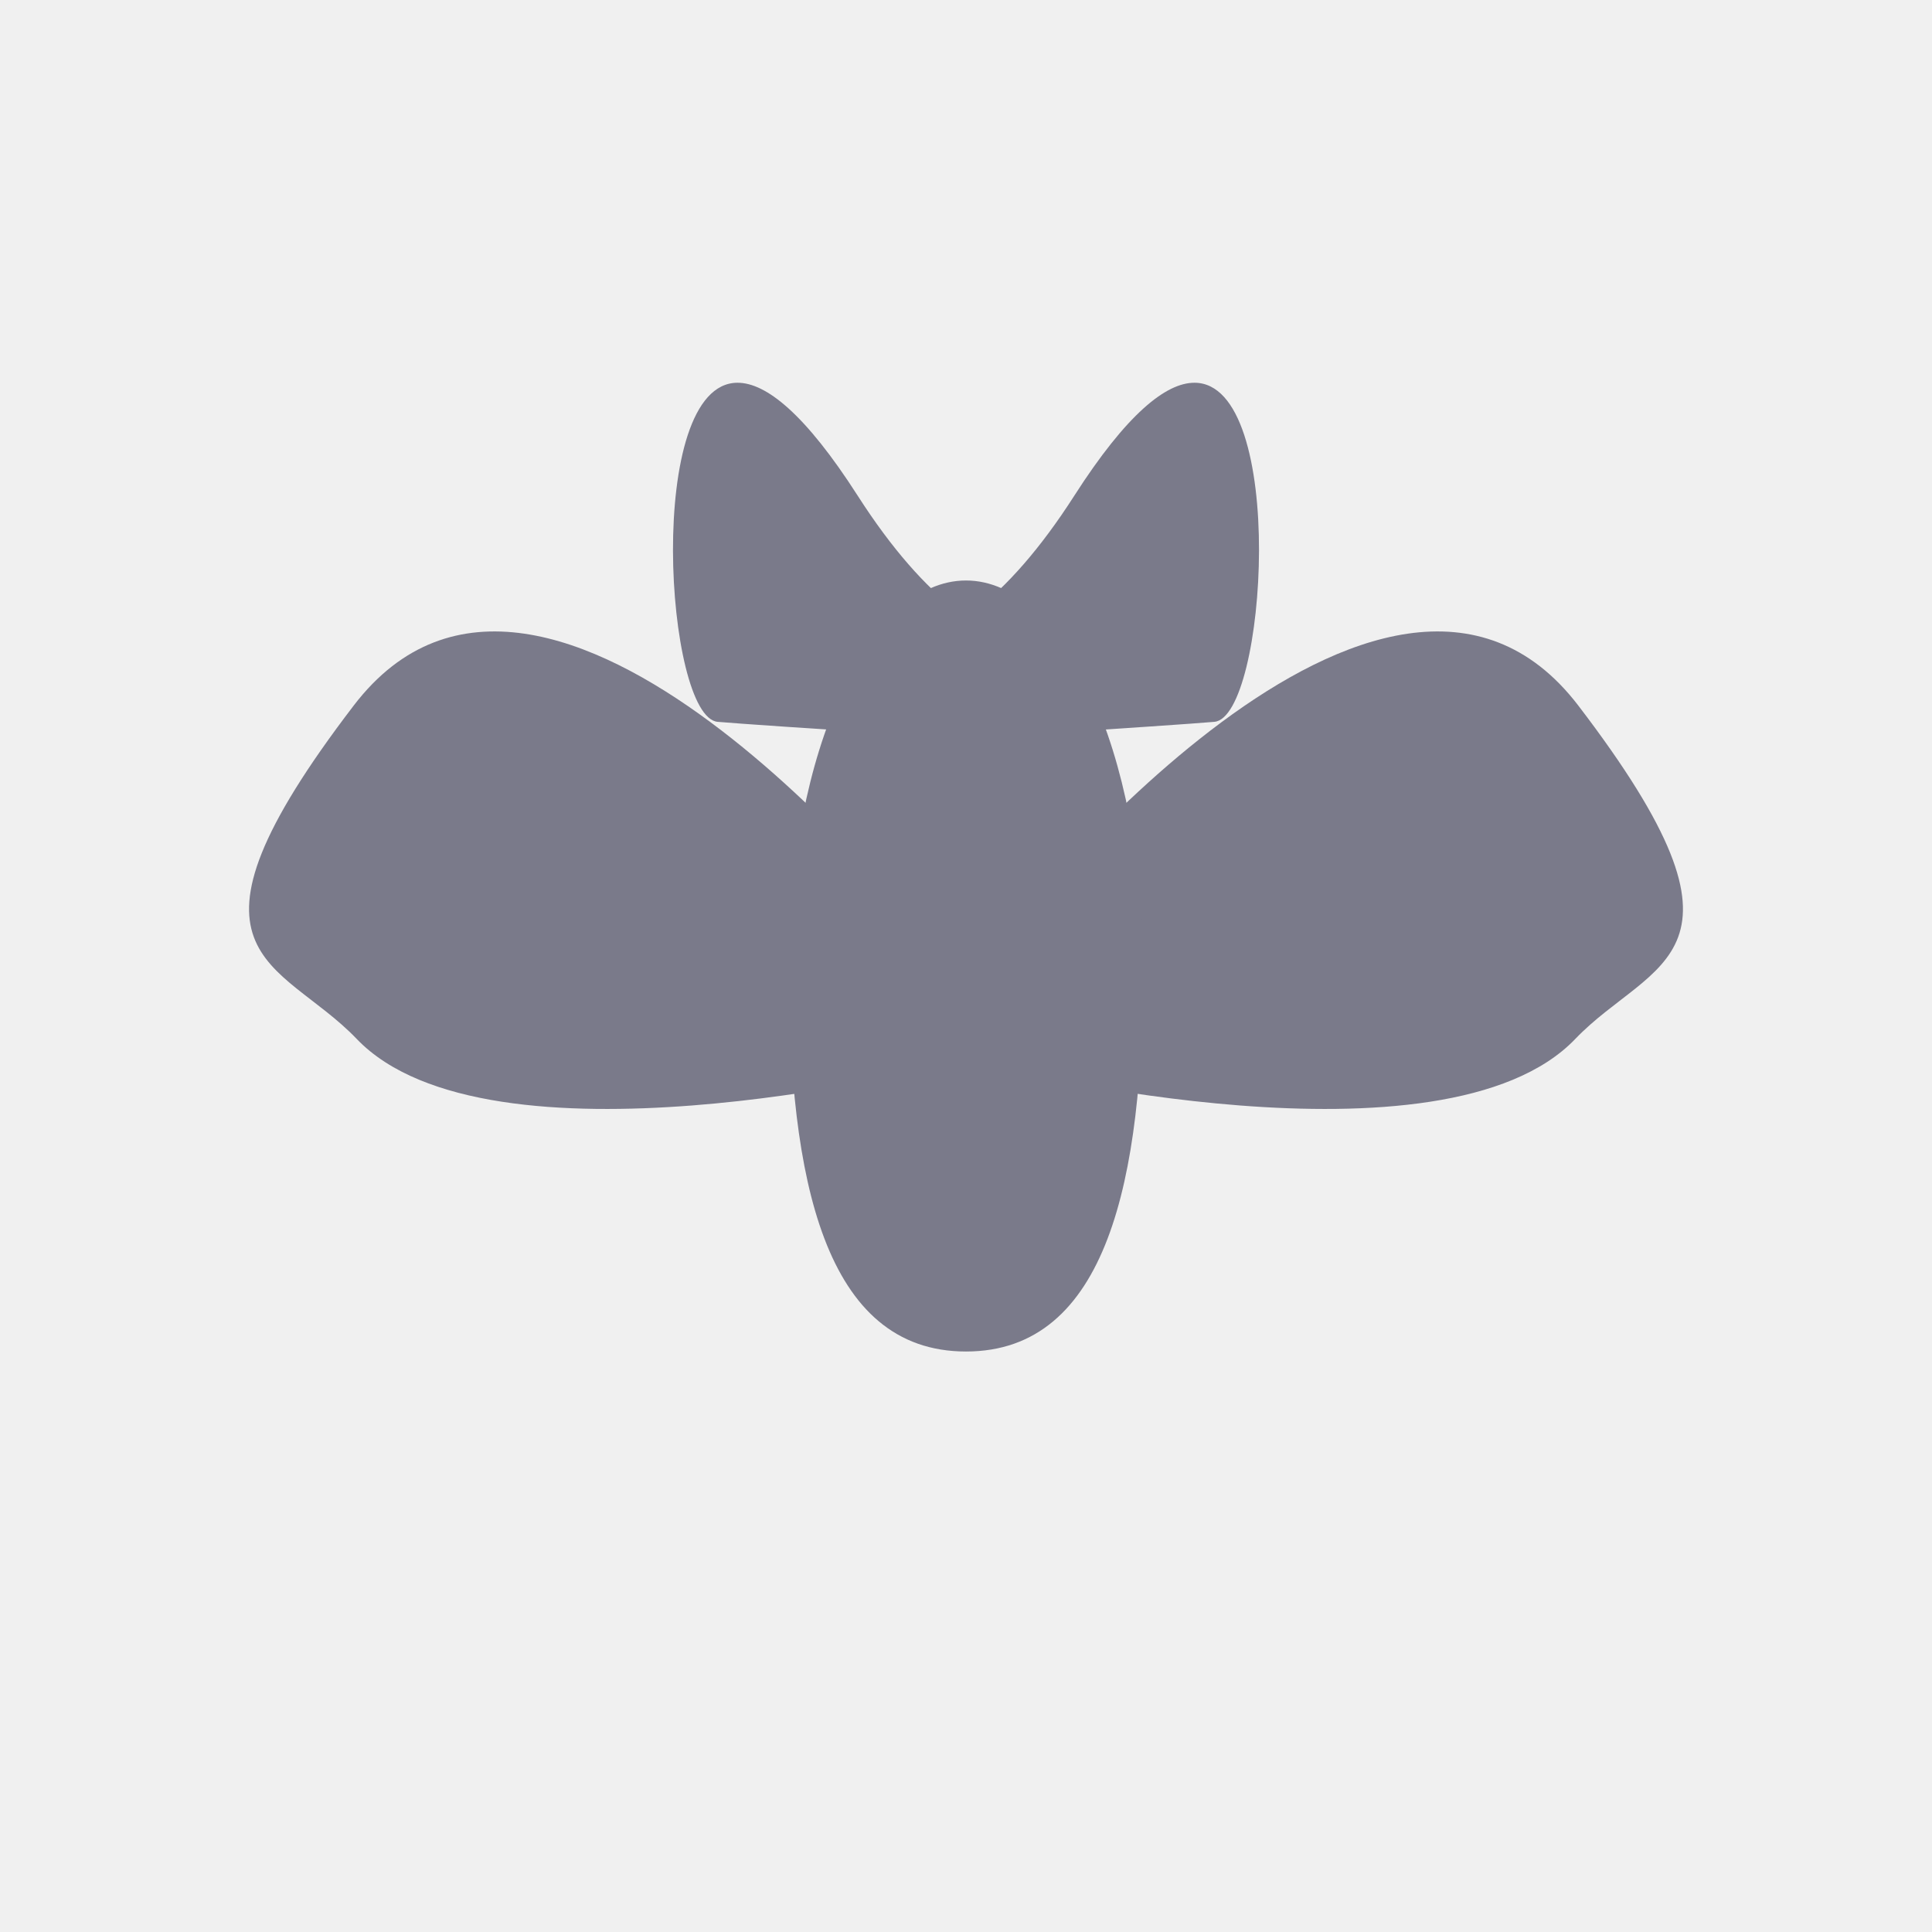
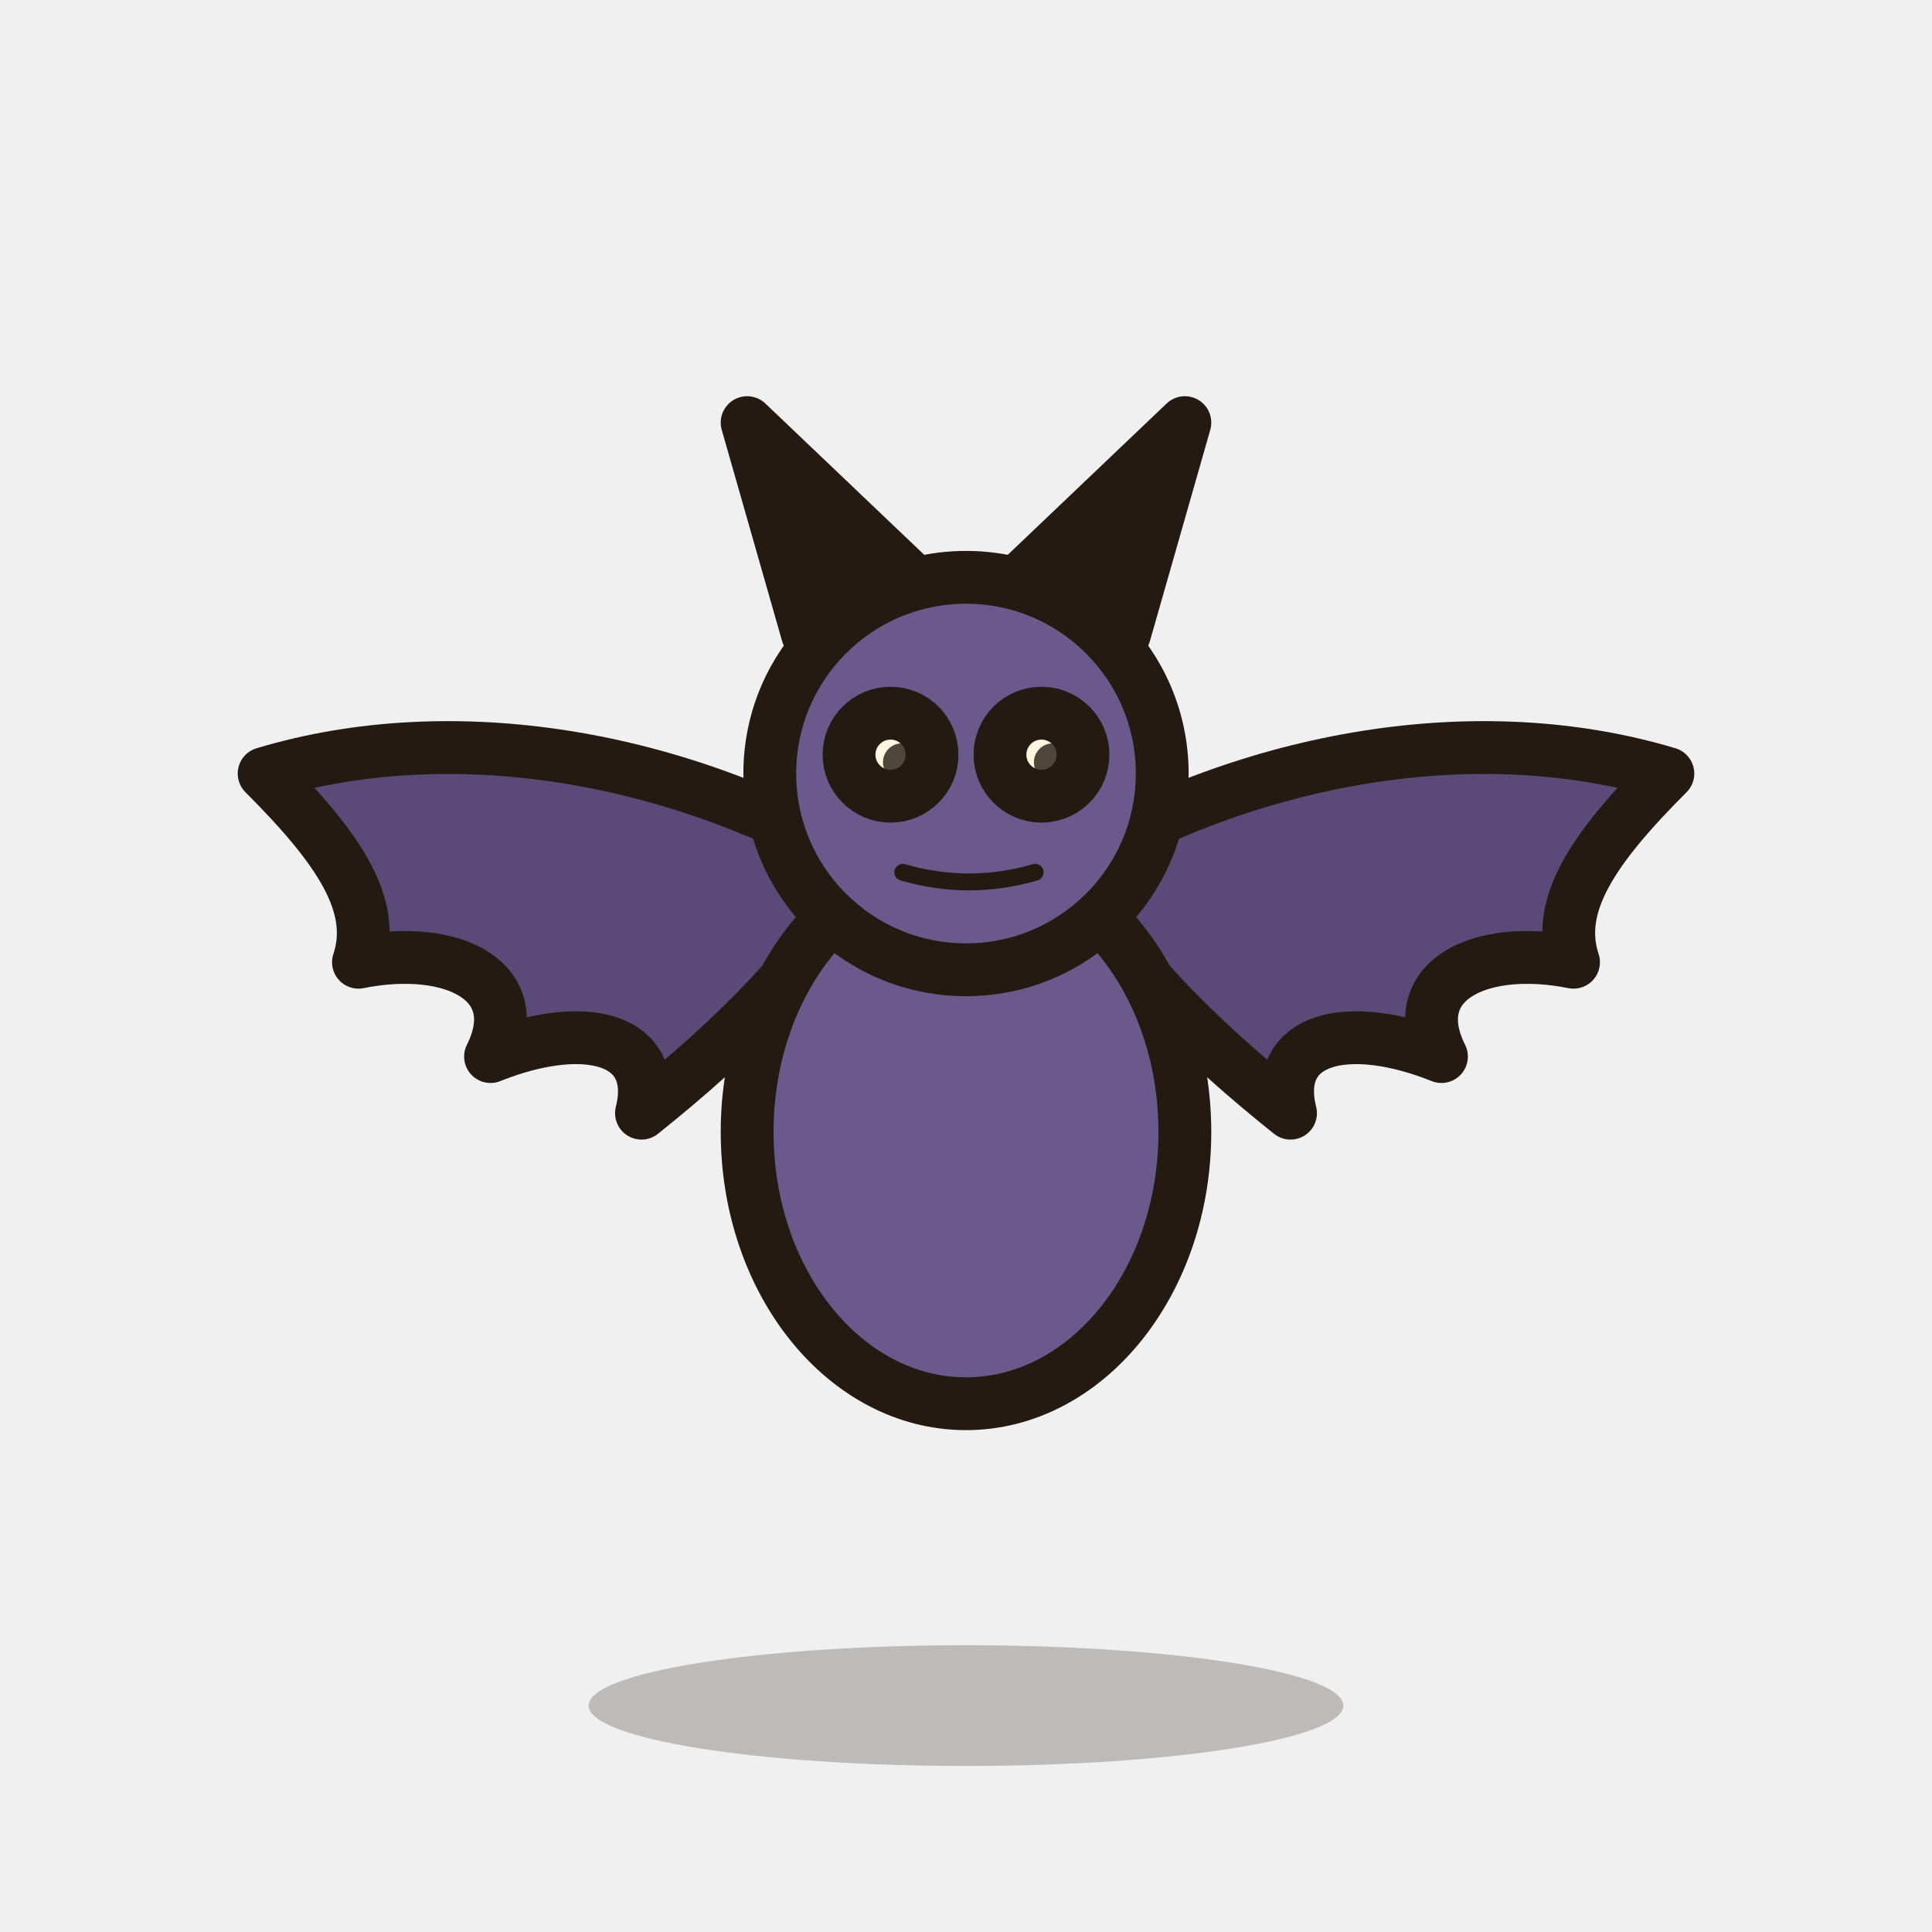
- <svg xmlns="http://www.w3.org/2000/svg" width="512" height="512" viewBox="0 0 512 512" version="1.1" id="svg1">
-   <defs id="defs1">
-     <filter style="color-interpolation-filters:sRGB" id="filter3" x="-0.037" y="-0.051" width="1.075" height="1.103">
-       <feGaussianBlur stdDeviation="0.097" id="feGaussianBlur3" />
-     </filter>
-     <symbol id="g4">
-       <circle style="fill:none;fill-opacity:1;stroke:#000000;stroke-width:5;stroke-linecap:round;stroke-linejoin:round;stroke-dasharray:none;stroke-opacity:1;paint-order:stroke markers fill" id="path3" cx="247.716" cy="256" r="37.867" />
-       <circle style="fill:#000000;fill-opacity:1;stroke:none;stroke-width:8.529;stroke-linecap:round;stroke-linejoin:round;stroke-dasharray:none;stroke-opacity:1;paint-order:stroke markers fill" id="path4" cx="252.45" cy="256" r="14.803" />
-       <circle style="fill:#ffffff;fill-opacity:1;stroke:none;stroke-width:2.165;stroke-linecap:round;stroke-linejoin:round;stroke-dasharray:none;stroke-opacity:1;paint-order:stroke markers fill" id="circle4" cx="256.45" cy="258" r="3.758" />
-     </symbol>
-   </defs>
-   <g id="layer1">
-     <rect style="fill:#4d4d4d;fill-opacity:1;stroke:#4d4d4d;stroke-width:10;stroke-linecap:round;stroke-linejoin:round;stroke-dasharray:none;paint-order:stroke markers fill;opacity:0.351" id="rect2" width="140.425" height="101.769" x="137.27" y="-124.28" ry="9.861" />
-     <rect style="opacity:0.15;fill:#4d4d4d;fill-opacity:1;stroke:#4d4d4d;stroke-width:10;stroke-linecap:round;stroke-linejoin:round;stroke-dasharray:none;paint-order:stroke markers fill;filter:url(#filter3)" id="rect3" width="140.425" height="101.769" x="130.169" y="-131.381" ry="9.861" />
-     <rect style="fill:#fce8b1;fill-opacity:1;stroke:#4d4d4d;stroke-width:10;stroke-linecap:round;stroke-linejoin:round;stroke-dasharray:none;paint-order:stroke markers fill" id="rect1" width="140.425" height="101.769" x="134.114" y="-127.803" ry="10" />
-     <rect style="opacity:0.4;fill:#fcffff;fill-opacity:1;stroke:none;stroke-width:5.039;stroke-linecap:round;stroke-linejoin:round;stroke-dasharray:none;paint-order:stroke markers fill" id="rect4" width="70.757" height="51.279" x="134.292" y="-126.958" ry="5.039" />
-     <path d="m 195.447,101.433 c 7.563,-0.014 17.965,8.271 31.832,29.904 9.114,14.218 17.948,24.075 26.371,30.576 a 46.94,102.163 0 0 0 -15.686,32.654 c -23.218,-1.51 -42.077,-2.779 -47.764,-3.273 -13.892,-1.208 -19.461,-89.817 5.246,-89.861 z" style="opacity:1;stroke-width:5;stroke-linecap:round;stroke-linejoin:round;paint-order:stroke markers fill;fill:#7a7a8a" id="path10" />
-     <path style="opacity:1;fill:#7a7a8a;stroke-width:5;stroke-linecap:round;stroke-linejoin:round;paint-order:stroke markers fill" d="m 244.423,246.139 c 0,0 -99.402,-126.225 -150.681,-59.168 -51.279,67.057 -19.584,67.087 0.789,88.357 34.971,36.512 151.47,7.889 151.47,7.889 z" id="path11" />
-     <path d="m 316.553,101.433 c -7.563,-0.014 -17.965,8.271 -31.832,29.904 -9.114,14.218 -17.948,24.075 -26.371,30.576 a 46.94,102.163 0 0 1 15.686,32.654 c 23.218,-1.51 42.077,-2.779 47.764,-3.273 13.892,-1.208 19.461,-89.817 -5.246,-89.861 z" style="opacity:1;stroke-width:5;stroke-linecap:round;stroke-linejoin:round;paint-order:stroke markers fill;fill:#7a7a8a" id="path5" />
-     <path style="opacity:1;fill:#7a7a8a;stroke-width:5;stroke-linecap:round;stroke-linejoin:round;paint-order:stroke markers fill" d="m 267.577,246.139 c 0,0 99.402,-126.225 150.681,-59.168 51.279,67.057 19.584,67.087 -0.789,88.357 -34.971,36.512 -151.47,7.889 -151.47,7.889 z" id="path12" />
-     <path id="path1" style="opacity:1;stroke-width:5;stroke-linecap:round;stroke-linejoin:round;paint-order:stroke markers fill;fill:#7a7a8a" d="m 302.94,256 c 0,56.423 -9.463,102.163 -46.94,102.163 -37.477,0 -46.94,-45.74 -46.94,-102.163 0,-56.423 21.016,-102.163 46.94,-102.163 25.924,0 46.94,45.74 46.94,102.163 z" />
+ <svg xmlns="http://www.w3.org/2000/svg" width="512" height="512" viewBox="0 0 512 512" version="1.1" id="svg9">
+   <defs id="defs9" />
+   <ellipse cx="256" cy="452" rx="100" ry="16" fill="#241a12" opacity="0.25" id="ellipse1" />
+   <g stroke="#241a12" stroke-width="14" stroke-linejoin="round" stroke-linecap="round" id="g9">
+     <path d="M230 230 C180 200 120 190 70 205 C90 225 100 240 95 255              C120 250 140 260 130 280 C155 270 175 275 170 295              C195 275 215 255 230 230 Z" fill="#5a4a78" id="path1" />
+     <path d="M282 230 C332 200 392 190 442 205 C422 225 412 240 417 255              C392 250 372 260 382 280 C357 270 337 275 342 295              C317 275 297 255 282 230 Z" fill="#5a4a78" id="path2" />
+     <ellipse cx="256" cy="300" rx="58" ry="72" fill="#6a5a8c" id="ellipse2" />
+     <circle cx="256" cy="205" r="52" fill="#6a5a8c" id="circle2" />
+     <g id="g10">
+       <path d="M214 168 L198 112 L240 152 Z" fill="#6a5a8c" id="path3" />
+       <path d="M298 168 L314 112 L272 152 Z" fill="#6a5a8c" id="path4" />
+       <path d="M215 156 L206 130 L232 150 Z" fill="#4a3d66" id="path5" />
+       <path d="M297 156 L306 130 L280 150 Z" fill="#4a3d66" id="path6" />
+     </g>
+     <circle cx="236" cy="200" r="11" fill="#fff6e0" id="circle6" />
+     <circle cx="239" cy="202" r="5" fill="#241a12" stroke="none" id="circle8" style="opacity:0.8" />
+     <circle cx="276" cy="200" r="11" fill="#fff6e0" id="circle7" />
+     <circle cx="279" cy="202" r="5" fill="#241a12" stroke="none" id="circle9" style="opacity:0.8" />
+     <path d="m 239.248,231.178 q 17.541,5.081 35.082,0" fill="none" stroke-width="4.478" id="path9" />
  </g>
</svg>
